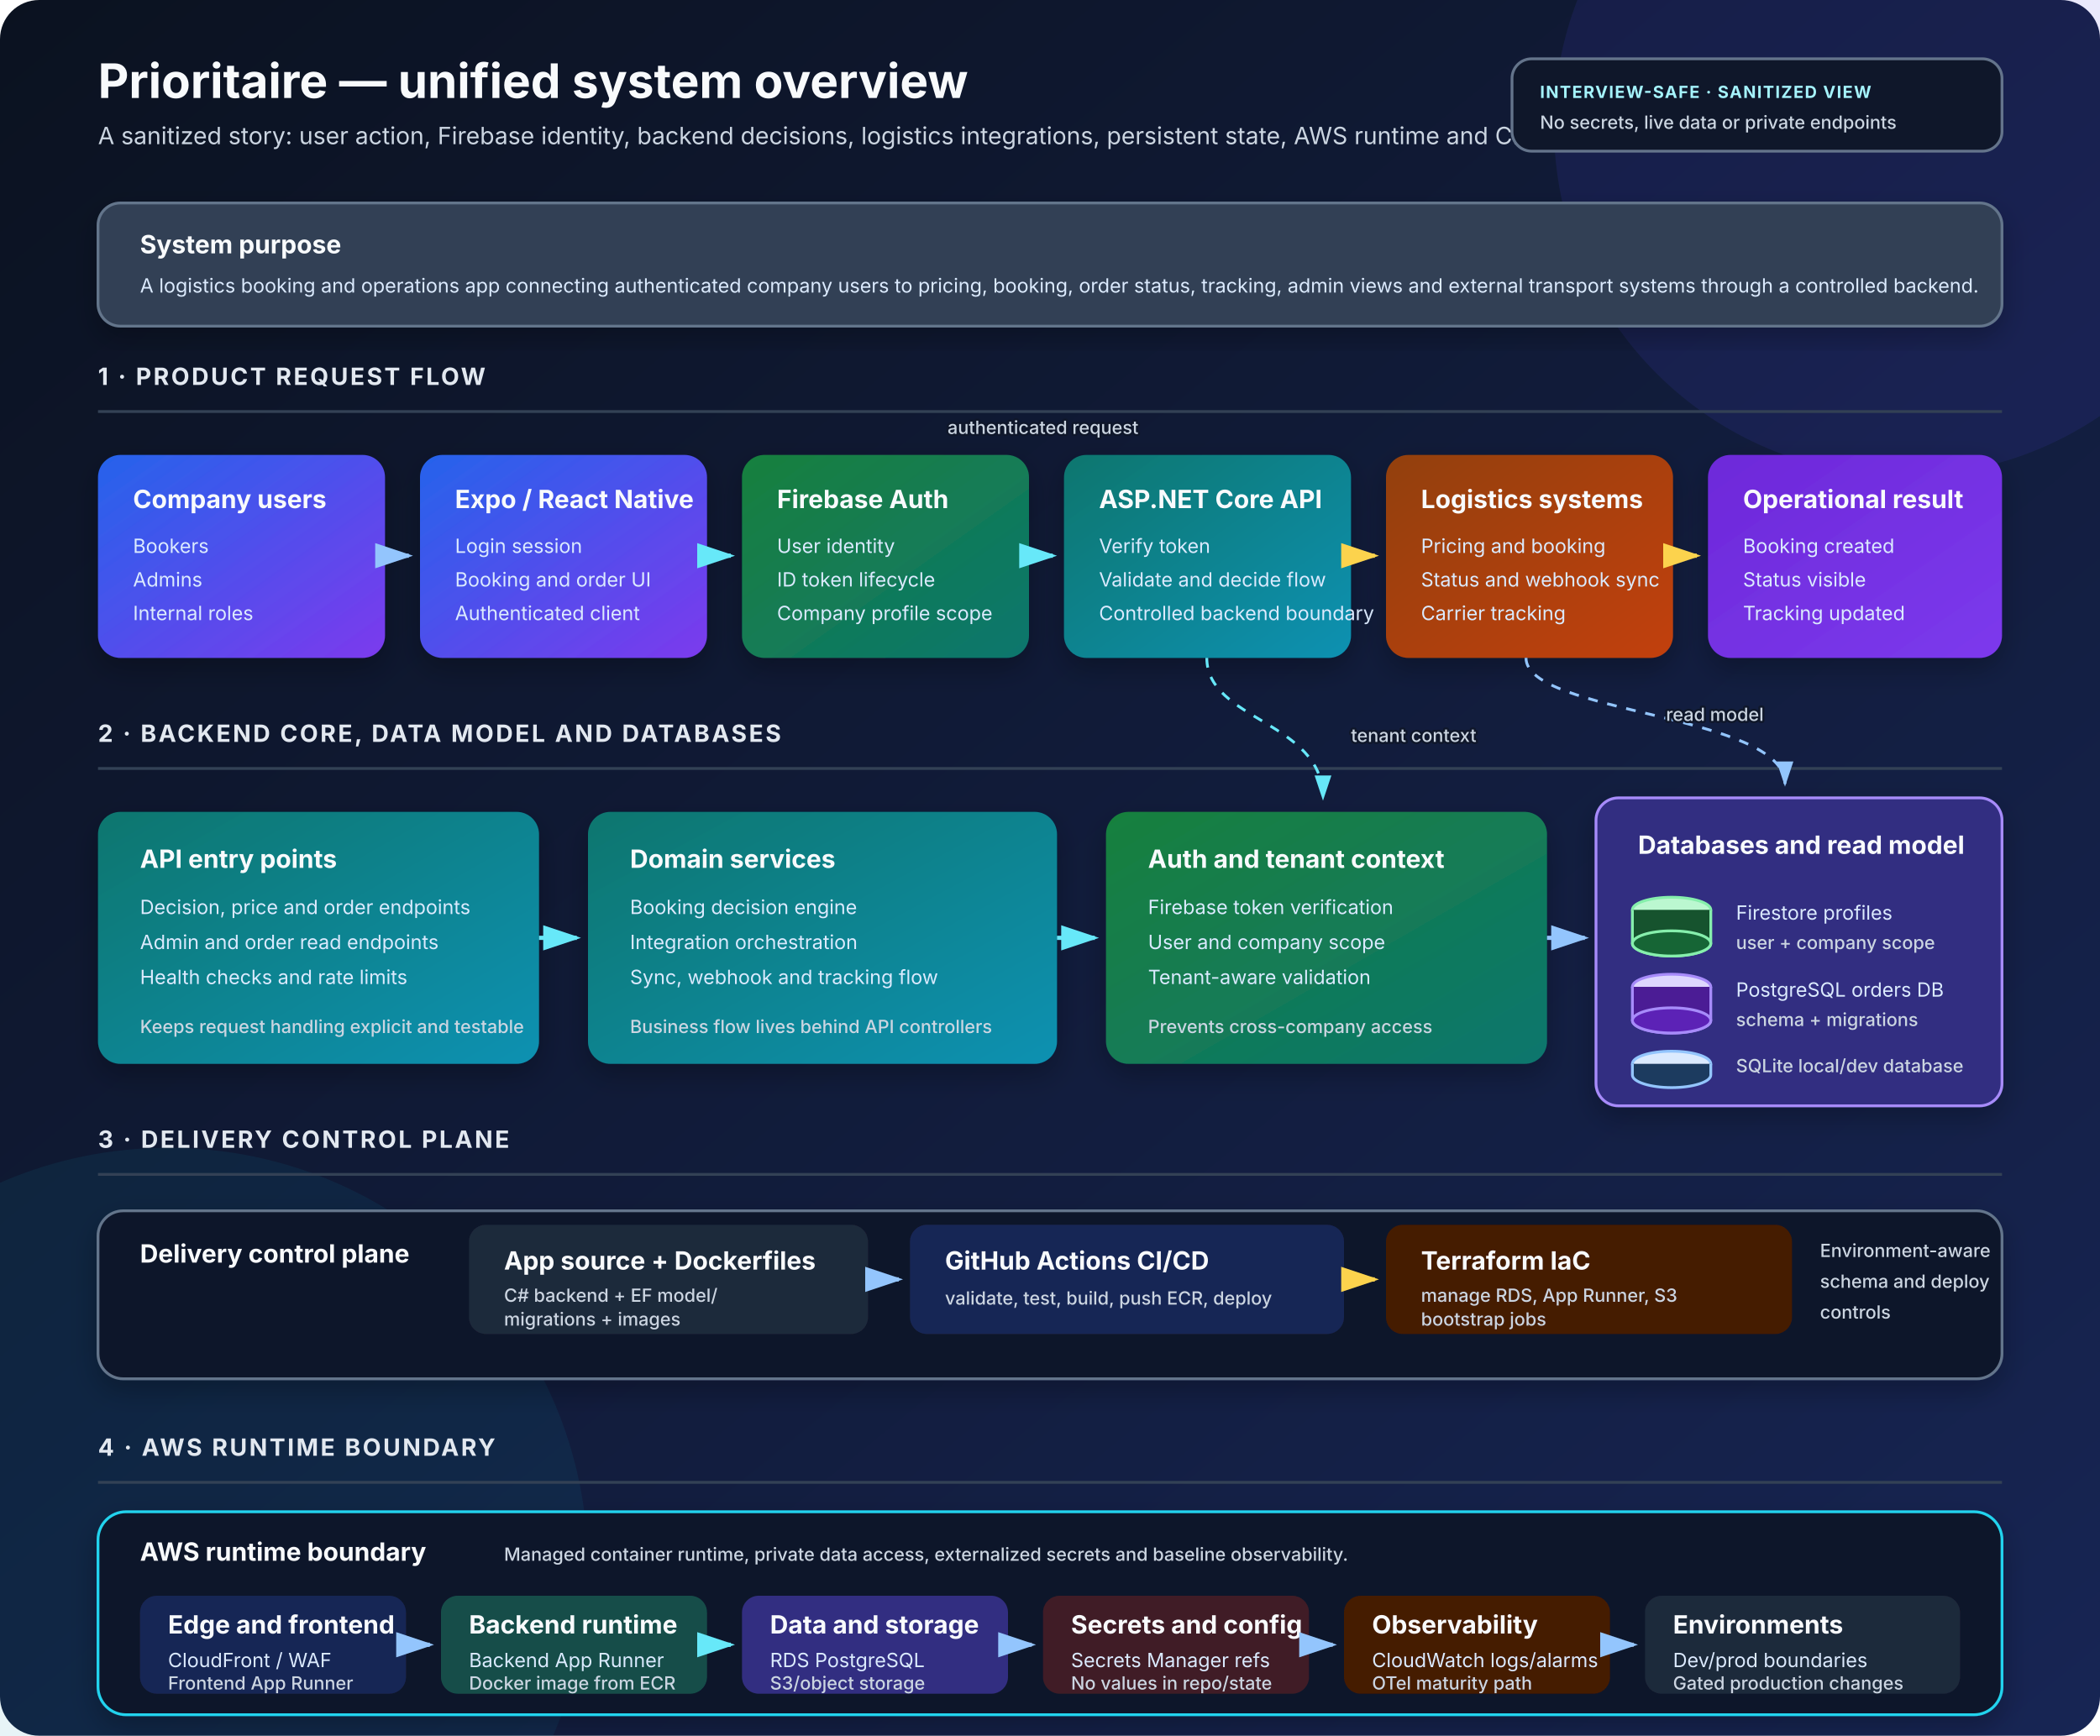
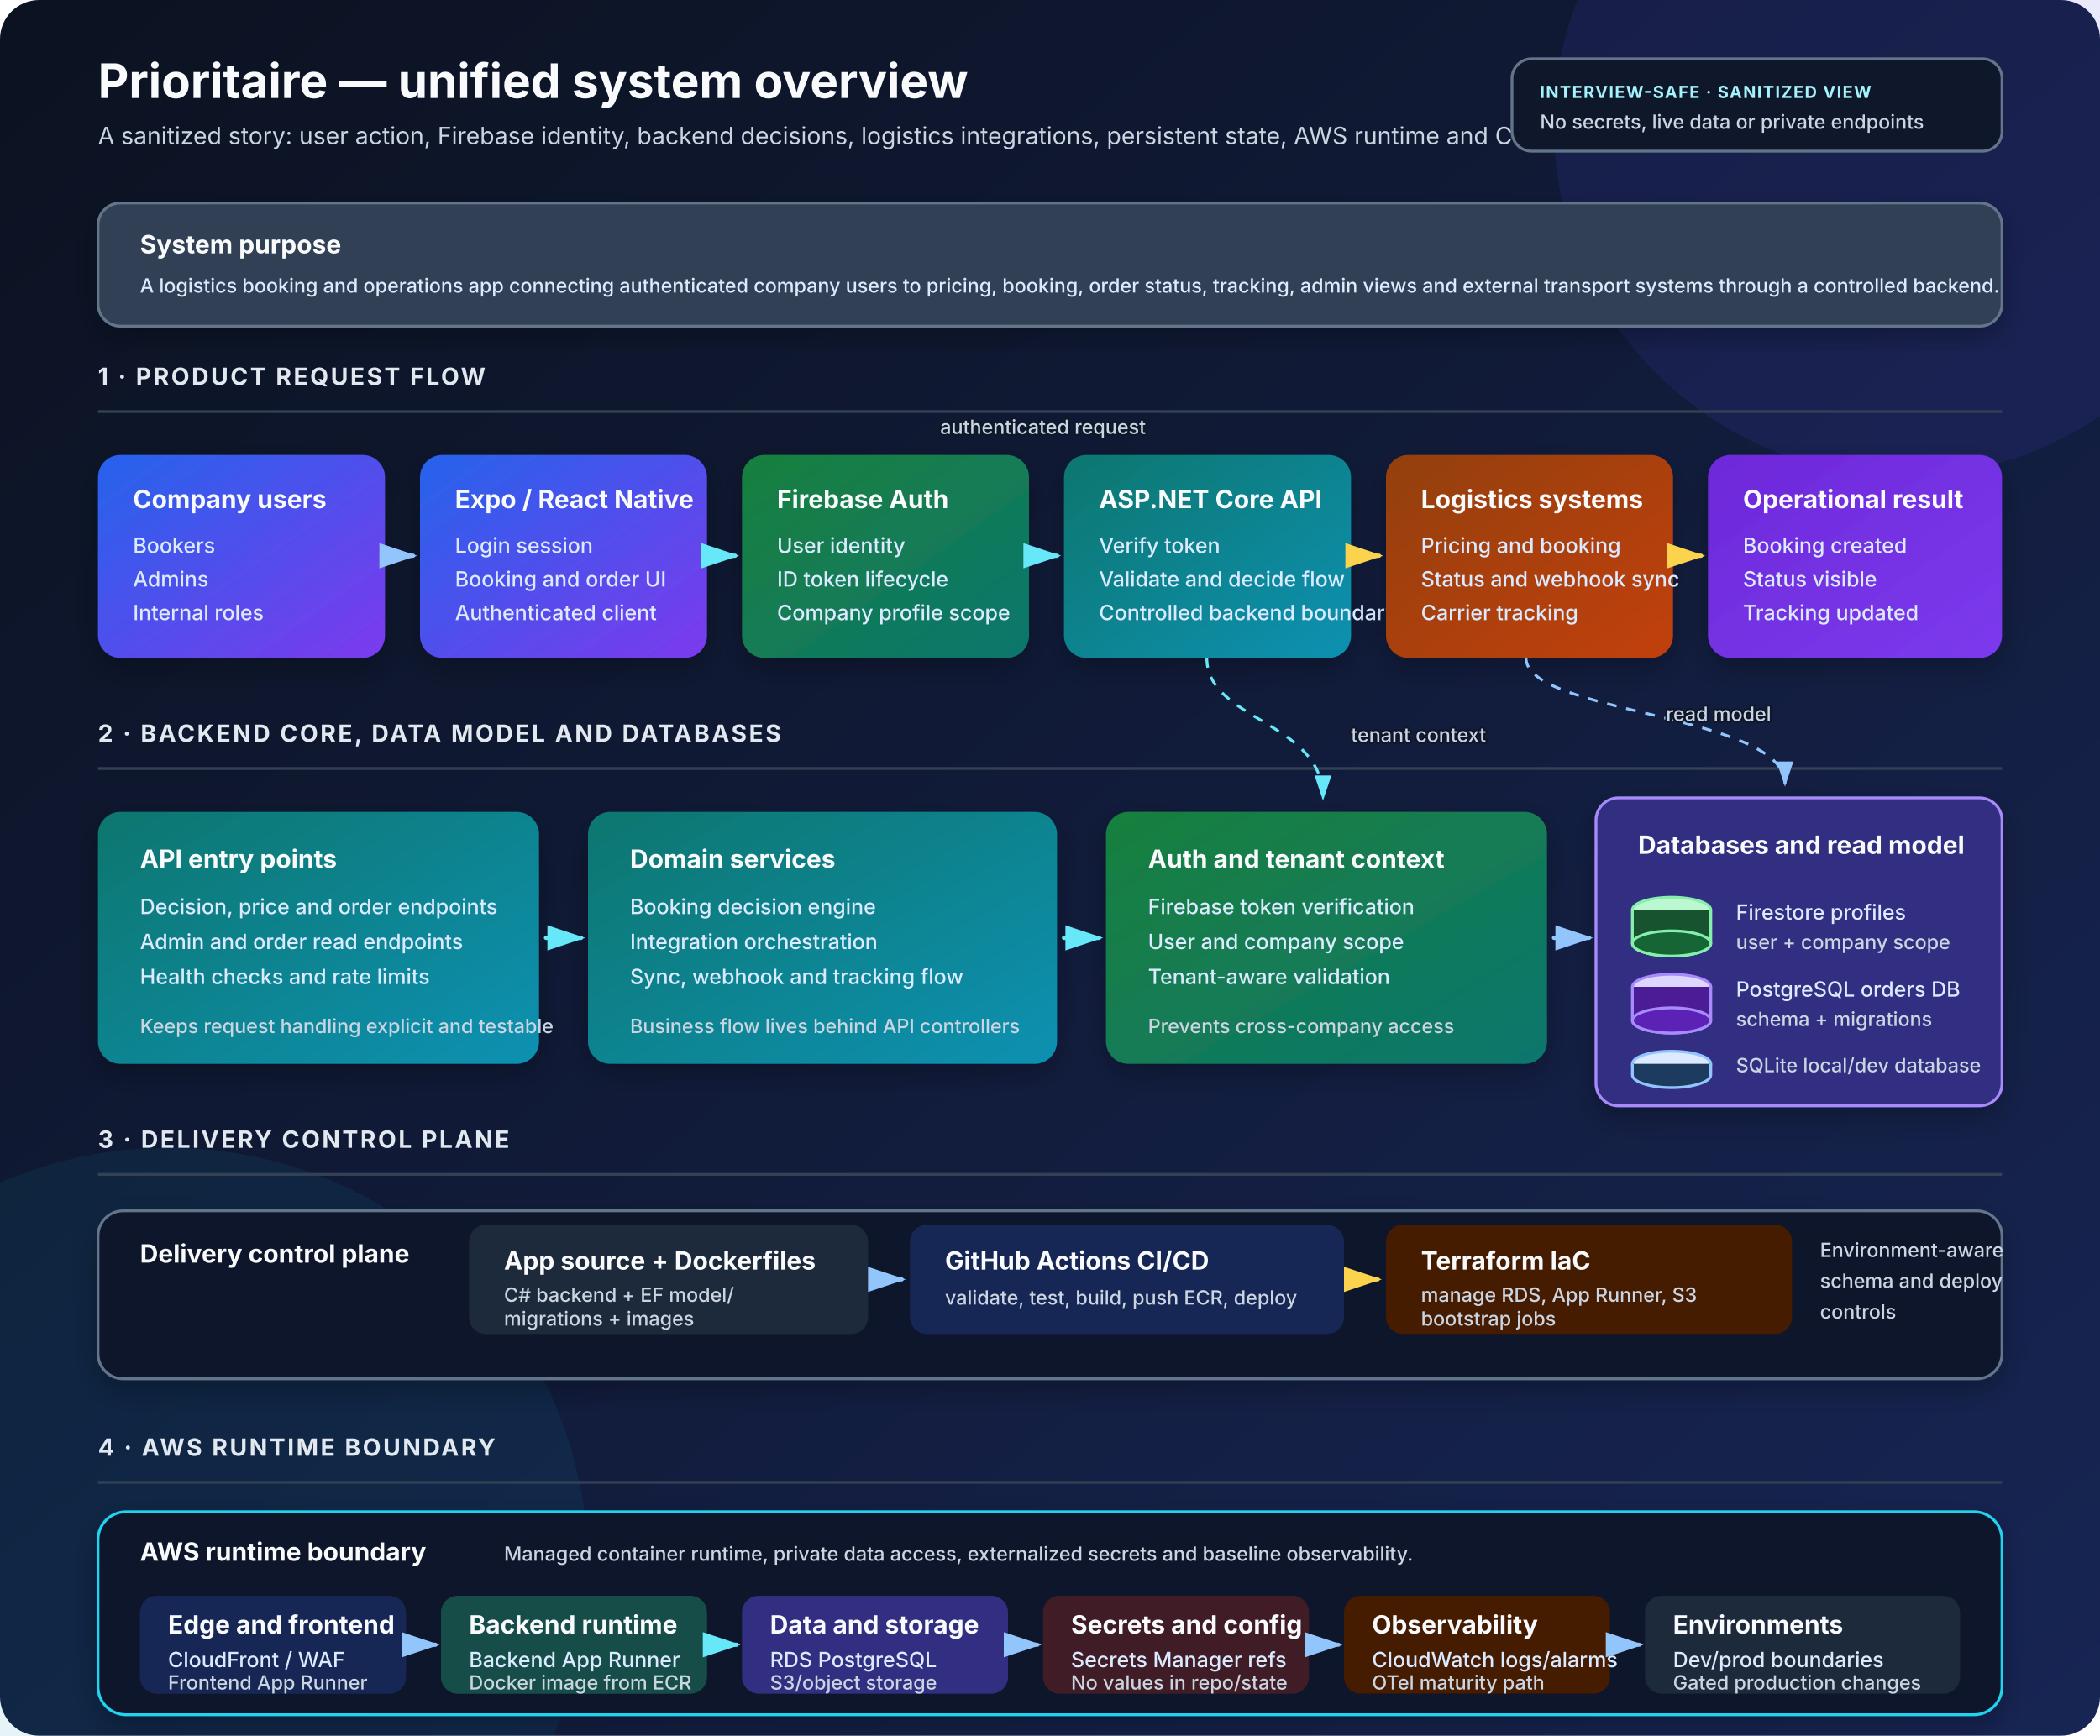
- <svg xmlns="http://www.w3.org/2000/svg" width="1500" height="1240" viewBox="0 0 1500 1240" role="img" aria-labelledby="title desc">
+ <svg xmlns="http://www.w3.org/2000/svg" width="1500" height="1240" viewBox="0 0 1500 1240" preserveAspectRatio="xMidYMid meet" shape-rendering="geometricPrecision" text-rendering="geometricPrecision" role="img" aria-labelledby="title desc">
  <defs>
    <linearGradient id="bg" x1="0" y1="0" x2="1" y2="1">
      <stop offset="0" stop-color="#0b1220" />
      <stop offset="1" stop-color="#172554" />
    </linearGradient>
    <linearGradient id="app" x1="0" y1="0" x2="1" y2="1">
      <stop offset="0" stop-color="#2563eb" />
      <stop offset="1" stop-color="#7c3aed" />
    </linearGradient>
    <linearGradient id="identity" x1="0" y1="0" x2="1" y2="1">
      <stop offset="0" stop-color="#15803d" />
      <stop offset="1" stop-color="#0f766e" />
    </linearGradient>
    <linearGradient id="platform" x1="0" y1="0" x2="1" y2="1">
      <stop offset="0" stop-color="#0f766e" />
      <stop offset="1" stop-color="#0891b2" />
    </linearGradient>
    <linearGradient id="integration" x1="0" y1="0" x2="1" y2="1">
      <stop offset="0" stop-color="#92400e" />
      <stop offset="1" stop-color="#c2410c" />
    </linearGradient>
    <linearGradient id="result" x1="0" y1="0" x2="1" y2="1">
      <stop offset="0" stop-color="#6d28d9" />
      <stop offset="1" stop-color="#7c3aed" />
    </linearGradient>
    <linearGradient id="surface" x1="0" y1="0" x2="1" y2="1">
      <stop offset="0" stop-color="#1e293b" />
      <stop offset="1" stop-color="#334155" />
    </linearGradient>
    <filter id="shadow" x="-20%" y="-20%" width="140%" height="140%">
      <feDropShadow dx="0" dy="8" stdDeviation="10" flood-color="#000" flood-opacity=".25" />
    </filter>
    <marker id="arrow-blue" markerWidth="10" markerHeight="10" refX="8" refY="3" orient="auto">
      <path d="M0,0 L0,6 L9,3 z" fill="#93c5fd" />
    </marker>
    <marker id="arrow-teal" markerWidth="10" markerHeight="10" refX="8" refY="3" orient="auto">
      <path d="M0,0 L0,6 L9,3 z" fill="#67e8f9" />
    </marker>
    <marker id="arrow-amber" markerWidth="10" markerHeight="10" refX="8" refY="3" orient="auto">
      <path d="M0,0 L0,6 L9,3 z" fill="#fcd34d" />
    </marker>
    <style>
      .title { font: 700 34px Inter, ui-sans-serif, system-ui, sans-serif; fill: #f8fafc; }
      .subtitle { font: 400 17px Inter, ui-sans-serif, system-ui, sans-serif; fill: #cbd5e1; }
      .section { font: 700 17px Inter, ui-sans-serif, system-ui, sans-serif; fill: #e2e8f0; letter-spacing: 1.5px; }
      .box-title { font: 700 18px Inter, ui-sans-serif, system-ui, sans-serif; fill: #f8fafc; }
-       .box-text { font: 400 14px Inter, ui-sans-serif, system-ui, sans-serif; fill: #dbeafe; }
-       .small { font: 500 13px Inter, ui-sans-serif, system-ui, sans-serif; fill: #cbd5e1; }
+       .box-text { font: 500 15px Inter, ui-sans-serif, system-ui, sans-serif; fill: #dbeafe; }
+       .purpose-text { font: 500 14px Inter, ui-sans-serif, system-ui, sans-serif; fill: #dbeafe; }
+       .small { font: 500 14px Inter, ui-sans-serif, system-ui, sans-serif; fill: #cbd5e1; }
      .flow-label { stroke: #0f172a; stroke-width: 3px; stroke-linejoin: round; paint-order: stroke fill; }
      .legend { font: 500 13px Inter, ui-sans-serif, system-ui, sans-serif; fill: #e2e8f0; }
      .chip { font: 700 12px Inter, ui-sans-serif, system-ui, sans-serif; fill: #a5f3fc; letter-spacing: .8px; }
    </style>
  </defs>
  <rect width="1500" height="1240" rx="28" fill="url(#bg)" />
  <circle cx="1360" cy="90" r="250" fill="#4f46e5" opacity=".12" />
  <circle cx="120" cy="1120" r="300" fill="#0891b2" opacity=".10" />
  <text x="70" y="70" class="title">Prioritaire — unified system overview</text>
  <text x="70" y="103" class="subtitle">A sanitized story: user action, Firebase identity, backend decisions, logistics integrations, persistent state, AWS runtime and CI/CD.</text>
  <g>
    <rect x="1080" y="42" width="350" height="66" rx="14" fill="#0f172a" stroke="#64748b" stroke-width="2" />
    <text x="1100" y="70" class="chip">INTERVIEW-SAFE · SANITIZED VIEW</text>
    <text x="1100" y="92" class="small">No secrets, live data or private endpoints</text>
  </g>
  <g filter="url(#shadow)">
    <rect x="70" y="145" width="1360" height="88" rx="16" fill="#334155" stroke="#64748b" stroke-width="2" />
    <text x="100" y="181" class="box-title">System purpose</text>
-     <text x="100" y="209" class="box-text">A logistics booking and operations app connecting authenticated company users to pricing, booking, order status, tracking, admin views and external transport systems through a controlled backend.</text>
+     <text x="100" y="209" class="purpose-text">A logistics booking and operations app connecting authenticated company users to pricing, booking, order status, tracking, admin views and external transport systems through a controlled backend.</text>
  </g>
  <text x="70" y="275" class="section">1 · PRODUCT REQUEST FLOW</text>
  <line x1="70" y1="294" x2="1430" y2="294" stroke="#334155" stroke-width="2" />
  <g filter="url(#shadow)">
    <rect x="70" y="325" width="205" height="145" rx="16" fill="url(#app)" />
    <text x="95" y="363" class="box-title">Company users</text>
    <text x="95" y="395" class="box-text">Bookers</text>
    <text x="95" y="419" class="box-text">Admins</text>
    <text x="95" y="443" class="box-text">Internal roles</text>
  </g>
  <g filter="url(#shadow)">
    <rect x="300" y="325" width="205" height="145" rx="16" fill="url(#app)" />
    <text x="325" y="363" class="box-title">Expo / React Native</text>
    <text x="325" y="395" class="box-text">Login session</text>
    <text x="325" y="419" class="box-text">Booking and order UI</text>
    <text x="325" y="443" class="box-text">Authenticated client</text>
  </g>
  <g filter="url(#shadow)">
    <rect x="530" y="325" width="205" height="145" rx="16" fill="url(#identity)" />
    <text x="555" y="363" class="box-title">Firebase Auth</text>
    <text x="555" y="395" class="box-text">User identity</text>
    <text x="555" y="419" class="box-text">ID token lifecycle</text>
    <text x="555" y="443" class="box-text">Company profile scope</text>
  </g>
  <g filter="url(#shadow)">
    <rect x="760" y="325" width="205" height="145" rx="16" fill="url(#platform)" />
    <text x="785" y="363" class="box-title">ASP.NET Core API</text>
    <text x="785" y="395" class="box-text">Verify token</text>
    <text x="785" y="419" class="box-text">Validate and decide flow</text>
    <text x="785" y="443" class="box-text">Controlled backend boundary</text>
  </g>
  <g filter="url(#shadow)">
    <rect x="990" y="325" width="205" height="145" rx="16" fill="url(#integration)" />
    <text x="1015" y="363" class="box-title">Logistics systems</text>
    <text x="1015" y="395" class="box-text">Pricing and booking</text>
    <text x="1015" y="419" class="box-text">Status and webhook sync</text>
    <text x="1015" y="443" class="box-text">Carrier tracking</text>
  </g>
  <g filter="url(#shadow)">
    <rect x="1220" y="325" width="210" height="145" rx="16" fill="url(#result)" />
    <text x="1245" y="363" class="box-title">Operational result</text>
    <text x="1245" y="395" class="box-text">Booking created</text>
    <text x="1245" y="419" class="box-text">Status visible</text>
    <text x="1245" y="443" class="box-text">Tracking updated</text>
  </g>
-   <path d="M275 397 L292 397" fill="none" stroke="#93c5fd" stroke-width="3" marker-end="url(#arrow-blue)" />
-   <path d="M505 397 L522 397" fill="none" stroke="#67e8f9" stroke-width="3" marker-end="url(#arrow-teal)" />
-   <path d="M735 397 L752 397" fill="none" stroke="#67e8f9" stroke-width="3" marker-end="url(#arrow-teal)" />
-   <path d="M965 397 L982 397" fill="none" stroke="#fcd34d" stroke-width="3" marker-end="url(#arrow-amber)" />
-   <path d="M1195 397 L1212 397" fill="none" stroke="#fcd34d" stroke-width="3" marker-end="url(#arrow-amber)" />
+   <path d="M280 397 L295 397" fill="none" stroke="#93c5fd" stroke-width="3" stroke-linecap="round" marker-end="url(#arrow-blue)" />
+   <path d="M510 397 L525 397" fill="none" stroke="#67e8f9" stroke-width="3" stroke-linecap="round" marker-end="url(#arrow-teal)" />
+   <path d="M740 397 L755 397" fill="none" stroke="#67e8f9" stroke-width="3" stroke-linecap="round" marker-end="url(#arrow-teal)" />
+   <path d="M970 397 L985 397" fill="none" stroke="#fcd34d" stroke-width="3" stroke-linecap="round" marker-end="url(#arrow-amber)" />
+   <path d="M1200 397 L1215 397" fill="none" stroke="#fcd34d" stroke-width="3" stroke-linecap="round" marker-end="url(#arrow-amber)" />
  <text x="745" y="310" class="small flow-label" text-anchor="middle">authenticated request</text>
  <text x="70" y="530" class="section">2 · BACKEND CORE, DATA MODEL AND DATABASES</text>
  <line x1="70" y1="549" x2="1430" y2="549" stroke="#334155" stroke-width="2" />
  <g filter="url(#shadow)">
    <rect x="70" y="580" width="315" height="180" rx="16" fill="url(#platform)" />
    <text x="100" y="620" class="box-title">API entry points</text>
    <text x="100" y="653" class="box-text">Decision, price and order endpoints</text>
    <text x="100" y="678" class="box-text">Admin and order read endpoints</text>
    <text x="100" y="703" class="box-text">Health checks and rate limits</text>
    <text x="100" y="738" class="small">Keeps request handling explicit and testable</text>
  </g>
  <g filter="url(#shadow)">
    <rect x="420" y="580" width="335" height="180" rx="16" fill="url(#platform)" />
    <text x="450" y="620" class="box-title">Domain services</text>
    <text x="450" y="653" class="box-text">Booking decision engine</text>
    <text x="450" y="678" class="box-text">Integration orchestration</text>
    <text x="450" y="703" class="box-text">Sync, webhook and tracking flow</text>
    <text x="450" y="738" class="small">Business flow lives behind API controllers</text>
  </g>
  <g filter="url(#shadow)">
    <rect x="790" y="580" width="315" height="180" rx="16" fill="url(#identity)" />
    <text x="820" y="620" class="box-title">Auth and tenant context</text>
    <text x="820" y="653" class="box-text">Firebase token verification</text>
    <text x="820" y="678" class="box-text">User and company scope</text>
    <text x="820" y="703" class="box-text">Tenant-aware validation</text>
    <text x="820" y="738" class="small">Prevents cross-company access</text>
  </g>
  <g filter="url(#shadow)">
    <rect x="1140" y="570" width="290" height="220" rx="16" fill="#312e81" stroke="#a78bfa" stroke-width="2" />
    <text x="1170" y="610" class="box-title">Databases and read model</text>
    <g>
      <ellipse cx="1194" cy="650" rx="28" ry="9" fill="#bbf7d0" stroke="#86efac" stroke-width="2" />
      <path d="M1166 650 v24 c0 5 13 9 28 9s28-4 28-9v-24" fill="#14532d" stroke="#86efac" stroke-width="2" />
      <ellipse cx="1194" cy="674" rx="28" ry="9" fill="#166534" stroke="#86efac" stroke-width="2" />
      <text x="1240" y="657" class="box-text">Firestore profiles</text>
      <text x="1240" y="678" class="small">user + company scope</text>
    </g>
    <g>
      <ellipse cx="1194" cy="705" rx="28" ry="9" fill="#ddd6fe" stroke="#a78bfa" stroke-width="2" />
      <path d="M1166 705 v24 c0 5 13 9 28 9s28-4 28-9v-24" fill="#4c1d95" stroke="#a78bfa" stroke-width="2" />
      <ellipse cx="1194" cy="729" rx="28" ry="9" fill="#5b21b6" stroke="#a78bfa" stroke-width="2" />
      <text x="1240" y="712" class="box-text">PostgreSQL orders DB</text>
      <text x="1240" y="733" class="small">schema + migrations</text>
    </g>
    <g>
      <ellipse cx="1194" cy="760" rx="28" ry="9" fill="#dbeafe" stroke="#93c5fd" stroke-width="2" />
      <path d="M1166 760 v8 c0 5 13 9 28 9s28-4 28-9v-8" fill="#1e3a5f" stroke="#93c5fd" stroke-width="2" />
      <text x="1240" y="766" class="small">SQLite local/dev database</text>
    </g>
  </g>
-   <path d="M385 670 L412 670" fill="none" stroke="#67e8f9" stroke-width="3" marker-end="url(#arrow-teal)" />
-   <path d="M755 670 L782 670" fill="none" stroke="#67e8f9" stroke-width="3" marker-end="url(#arrow-teal)" />
-   <path d="M1105 670 L1132 670" fill="none" stroke="#93c5fd" stroke-width="3" marker-end="url(#arrow-blue)" />
+   <path d="M390 670 L415 670" fill="none" stroke="#67e8f9" stroke-width="3" stroke-linecap="round" marker-end="url(#arrow-teal)" />
+   <path d="M760 670 L785 670" fill="none" stroke="#67e8f9" stroke-width="3" stroke-linecap="round" marker-end="url(#arrow-teal)" />
+   <path d="M1110 670 L1135 670" fill="none" stroke="#93c5fd" stroke-width="3" stroke-linecap="round" marker-end="url(#arrow-blue)" />
  <path d="M862 470 C862 515 945 515 945 570" fill="none" stroke="#67e8f9" stroke-width="2" stroke-dasharray="7 7" marker-end="url(#arrow-teal)" />
  <text x="965" y="530" class="small flow-label">tenant context</text>
  <path d="M1090 470 C1090 510 1275 510 1275 560" fill="none" stroke="#93c5fd" stroke-width="2" stroke-dasharray="7 7" marker-end="url(#arrow-blue)" />
  <text x="1190" y="515" class="small flow-label">read model</text>
  <text x="70" y="820" class="section">3 · DELIVERY CONTROL PLANE</text>
  <line x1="70" y1="839" x2="1430" y2="839" stroke="#334155" stroke-width="2" />
  <g filter="url(#shadow)">
    <rect x="70" y="865" width="1360" height="120" rx="18" fill="#0f172a" stroke="#64748b" stroke-width="2" />
    <text x="100" y="902" class="box-title">Delivery control plane</text>
    <rect x="335" y="875" width="285" height="78" rx="12" fill="#1e293b" />
    <text x="360" y="907" class="box-title" font-size="16">App source + Dockerfiles</text>
    <text x="360" y="930" class="small">C# backend + EF model/</text>
    <text x="360" y="947" class="small">migrations + images</text>
    <rect x="650" y="875" width="310" height="78" rx="12" fill="#172554" />
    <text x="675" y="907" class="box-title" font-size="16">GitHub Actions CI/CD</text>
    <text x="675" y="932" class="small">validate, test, build, push ECR, deploy</text>
    <rect x="990" y="875" width="290" height="78" rx="12" fill="#451a03" />
    <text x="1015" y="907" class="box-title" font-size="16">Terraform IaC</text>
    <text x="1015" y="930" class="small">manage RDS, App Runner, S3</text>
    <text x="1015" y="947" class="small">bootstrap jobs</text>
    <text x="1300" y="898" class="small">Environment-aware</text>
    <text x="1300" y="920" class="small">schema and deploy</text>
    <text x="1300" y="942" class="small">controls</text>
  </g>
-   <path d="M620 914 L642 914" fill="none" stroke="#93c5fd" stroke-width="3" marker-end="url(#arrow-blue)" />
-   <path d="M960 914 L982 914" fill="none" stroke="#fcd34d" stroke-width="3" marker-end="url(#arrow-amber)" />
+   <path d="M626 914 L644 914" fill="none" stroke="#93c5fd" stroke-width="3" stroke-linecap="round" marker-end="url(#arrow-blue)" />
+   <path d="M966 914 L984 914" fill="none" stroke="#fcd34d" stroke-width="3" stroke-linecap="round" marker-end="url(#arrow-amber)" />
  <text x="70" y="1040" class="section">4 · AWS RUNTIME BOUNDARY</text>
  <line x1="70" y1="1059" x2="1430" y2="1059" stroke="#334155" stroke-width="2" />
  <g filter="url(#shadow)">
    <rect x="70" y="1080" width="1360" height="145" rx="20" fill="#0f172a" stroke="#22d3ee" stroke-width="2" />
    <text x="100" y="1115" class="box-title">AWS runtime boundary</text>
    <text x="360" y="1115" class="small">Managed container runtime, private data access, externalized secrets and baseline observability.</text>
    <rect x="100" y="1140" width="190" height="70" rx="12" fill="#172554" />
    <text x="120" y="1167" class="box-title" font-size="16">Edge and frontend</text>
    <text x="120" y="1191" class="box-text">CloudFront / WAF</text>
    <text x="120" y="1207" class="small">Frontend App Runner</text>
    <rect x="315" y="1140" width="190" height="70" rx="12" fill="#134e4a" />
    <text x="335" y="1167" class="box-title" font-size="16">Backend runtime</text>
    <text x="335" y="1191" class="box-text">Backend App Runner</text>
    <text x="335" y="1207" class="small">Docker image from ECR</text>
    <rect x="530" y="1140" width="190" height="70" rx="12" fill="#312e81" />
    <text x="550" y="1167" class="box-title" font-size="16">Data and storage</text>
    <text x="550" y="1191" class="box-text">RDS PostgreSQL</text>
    <text x="550" y="1207" class="small">S3/object storage</text>
    <rect x="745" y="1140" width="190" height="70" rx="12" fill="#3f1d26" />
    <text x="765" y="1167" class="box-title" font-size="16">Secrets and config</text>
    <text x="765" y="1191" class="box-text">Secrets Manager refs</text>
    <text x="765" y="1207" class="small">No values in repo/state</text>
    <rect x="960" y="1140" width="190" height="70" rx="12" fill="#451a03" />
    <text x="980" y="1167" class="box-title" font-size="16">Observability</text>
    <text x="980" y="1191" class="box-text">CloudWatch logs/alarms</text>
    <text x="980" y="1207" class="small">OTel maturity path</text>
    <rect x="1175" y="1140" width="225" height="70" rx="12" fill="#1e293b" />
    <text x="1195" y="1167" class="box-title" font-size="16">Environments</text>
    <text x="1195" y="1191" class="box-text">Dev/prod boundaries</text>
    <text x="1195" y="1207" class="small">Gated production changes</text>
  </g>
-   <path d="M290 1175 L307 1175" fill="none" stroke="#93c5fd" stroke-width="3" marker-end="url(#arrow-blue)" />
-   <path d="M505 1175 L522 1175" fill="none" stroke="#67e8f9" stroke-width="3" marker-end="url(#arrow-teal)" />
-   <path d="M720 1175 L737 1175" fill="none" stroke="#94a3b8" stroke-width="3" marker-end="url(#arrow-blue)" />
-   <path d="M935 1175 L952 1175" fill="none" stroke="#94a3b8" stroke-width="3" marker-end="url(#arrow-blue)" />
-   <path d="M1150 1175 L1167 1175" fill="none" stroke="#94a3b8" stroke-width="3" marker-end="url(#arrow-blue)" />
+   <path d="M296 1175 L311 1175" fill="none" stroke="#93c5fd" stroke-width="3" stroke-linecap="round" marker-end="url(#arrow-blue)" />
+   <path d="M511 1175 L526 1175" fill="none" stroke="#67e8f9" stroke-width="3" stroke-linecap="round" marker-end="url(#arrow-teal)" />
+   <path d="M726 1175 L741 1175" fill="none" stroke="#94a3b8" stroke-width="3" stroke-linecap="round" marker-end="url(#arrow-blue)" />
+   <path d="M941 1175 L956 1175" fill="none" stroke="#94a3b8" stroke-width="3" stroke-linecap="round" marker-end="url(#arrow-blue)" />
+   <path d="M1156 1175 L1171 1175" fill="none" stroke="#94a3b8" stroke-width="3" stroke-linecap="round" marker-end="url(#arrow-blue)" />
</svg>
